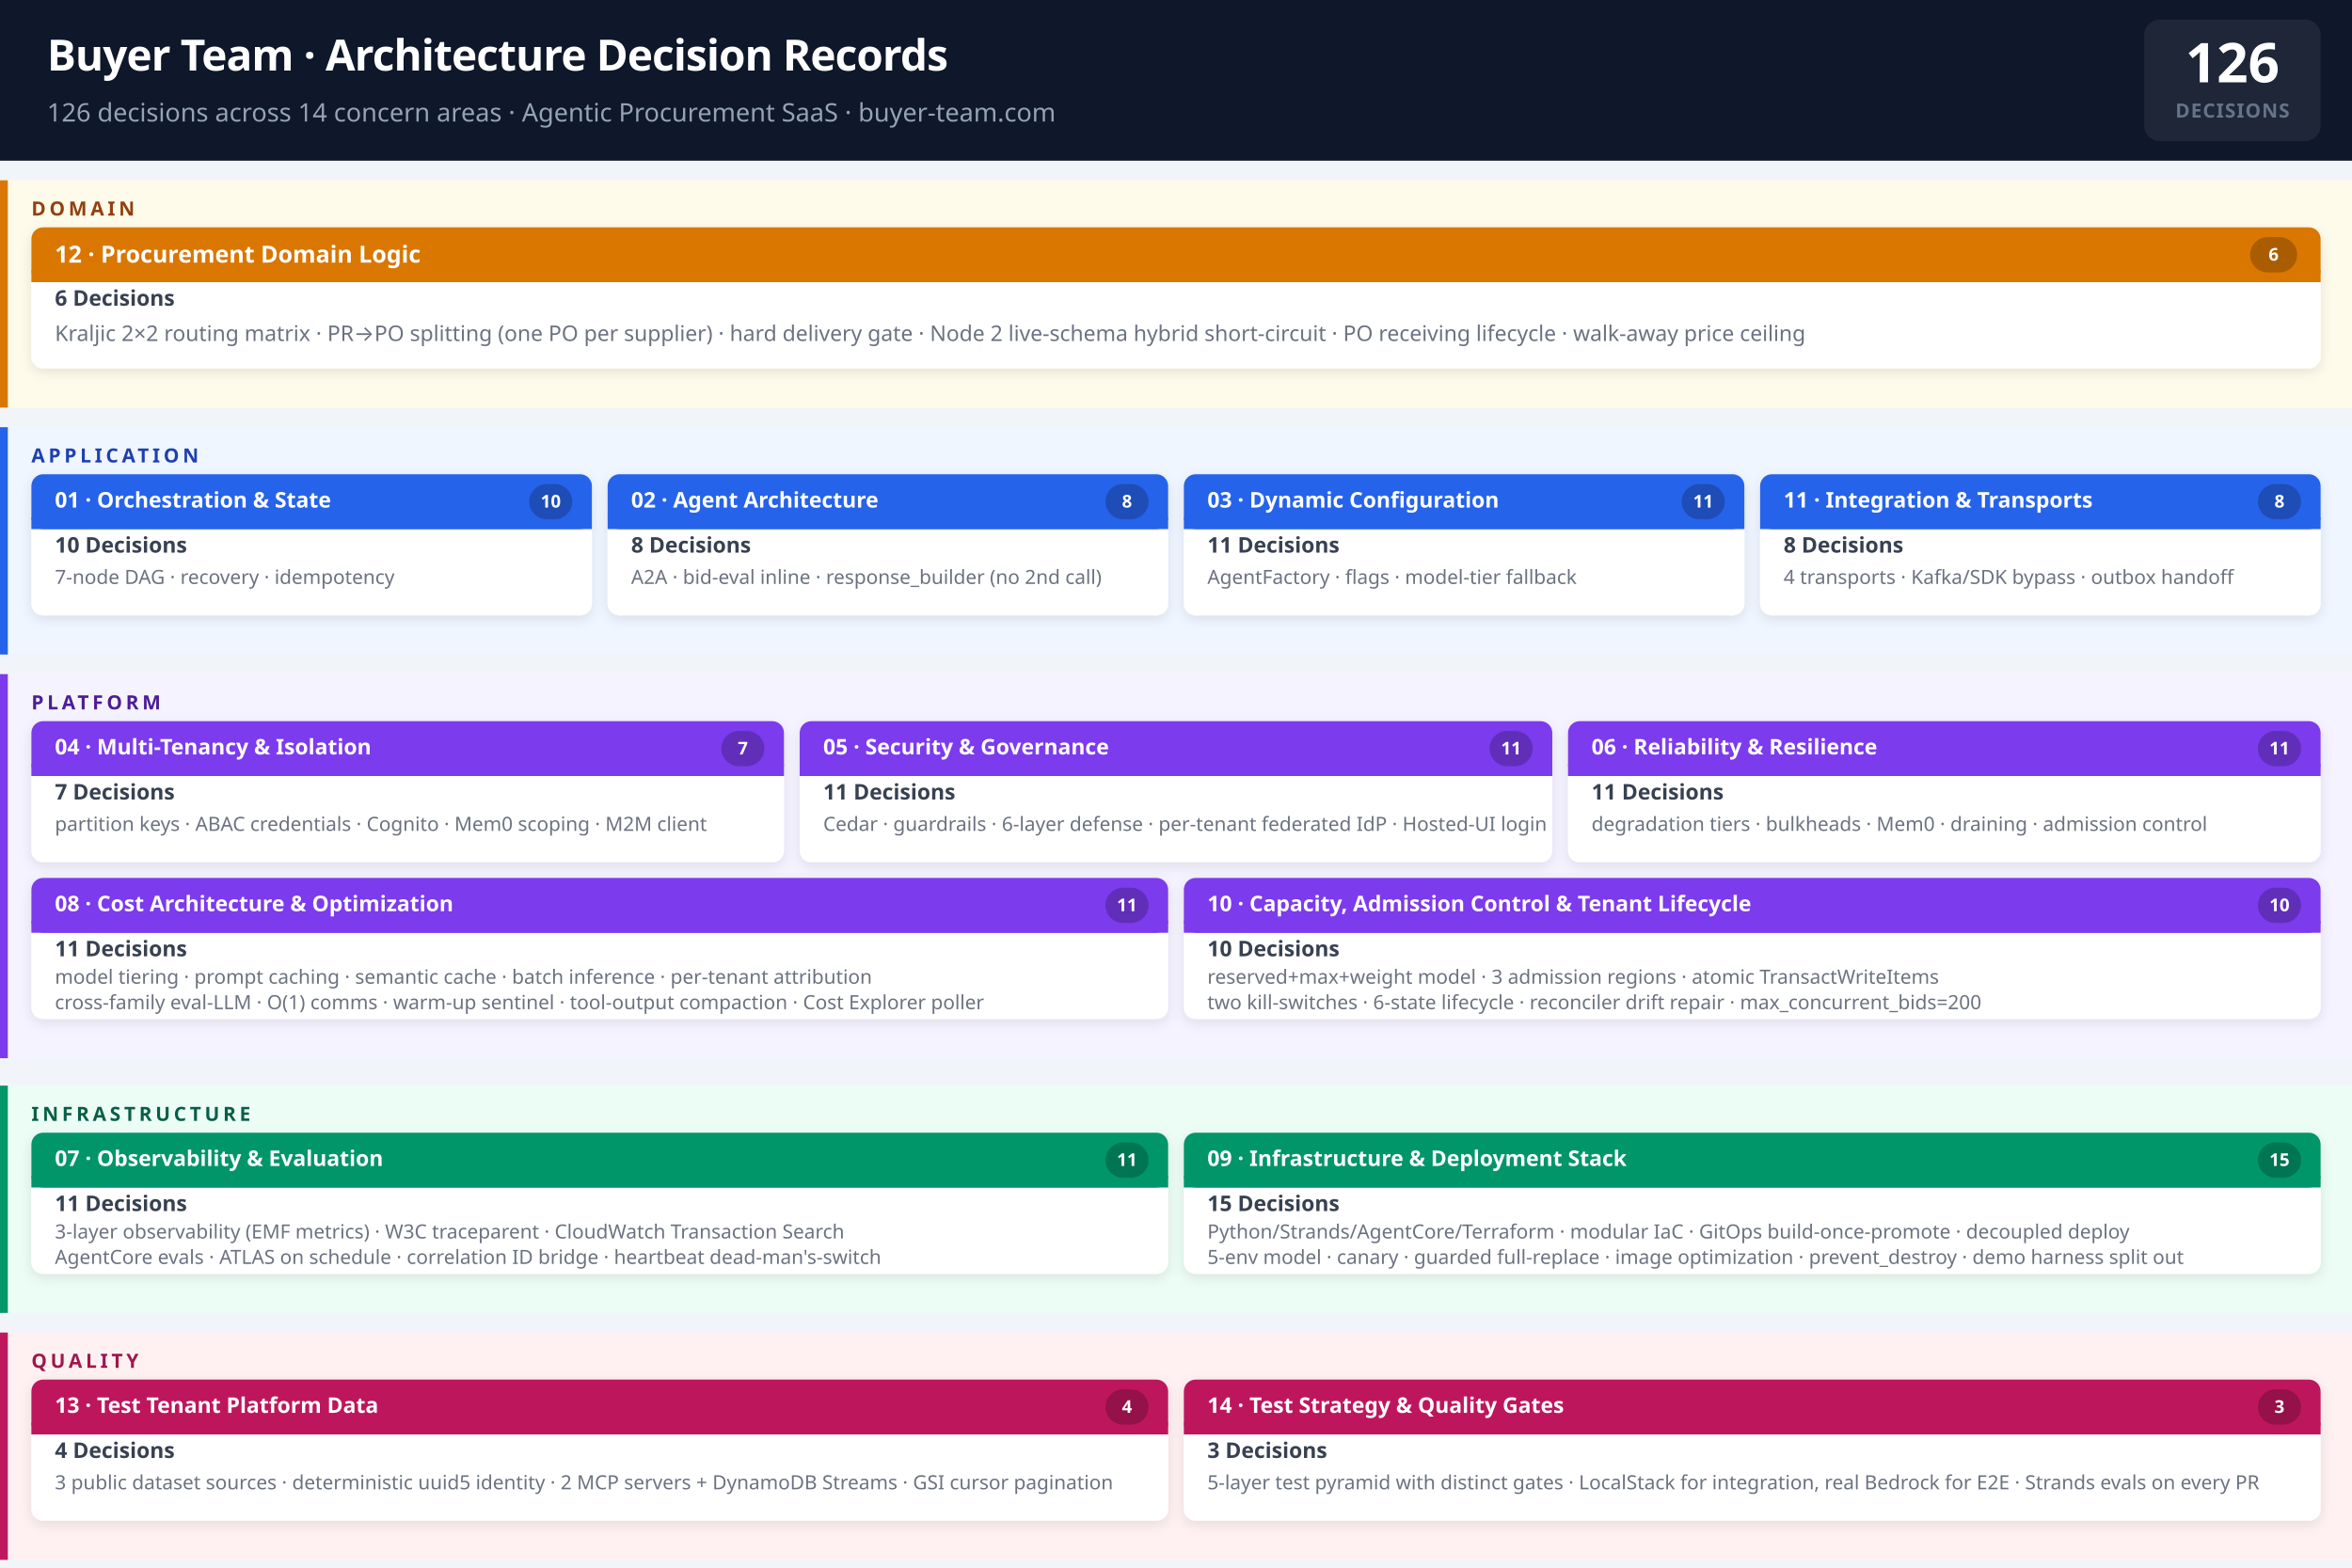
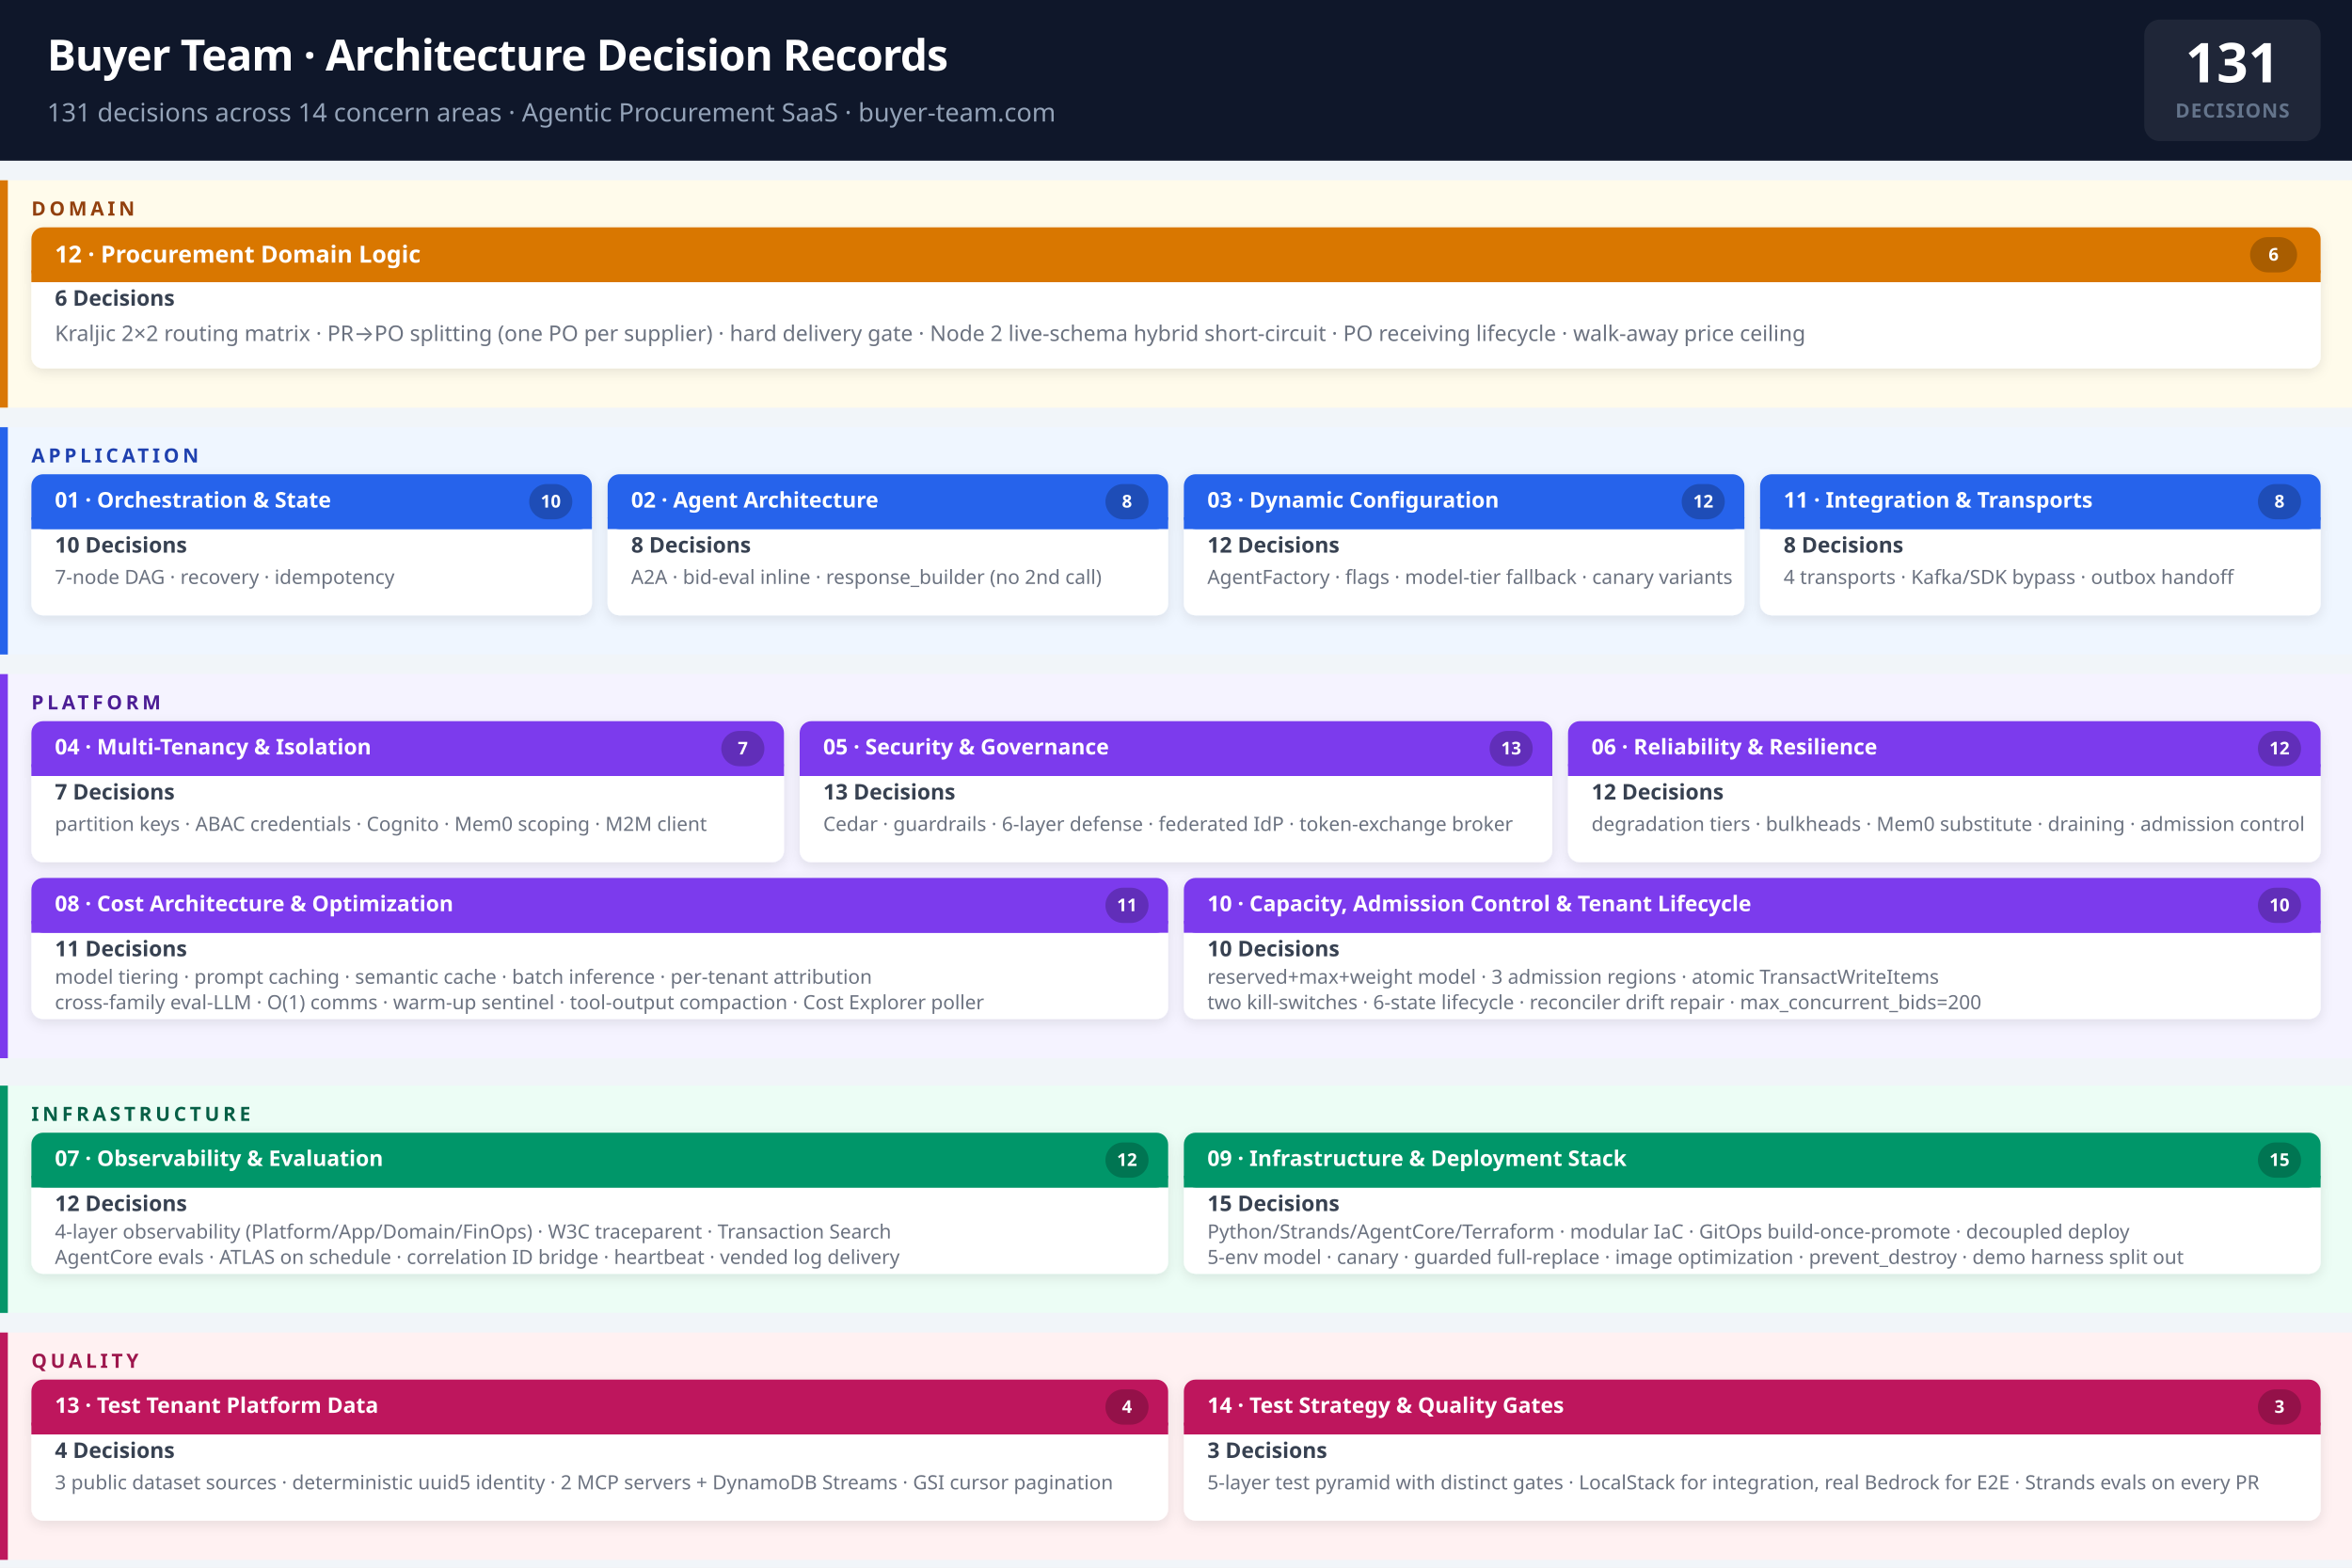
<svg xmlns="http://www.w3.org/2000/svg" viewBox="0 0 1200 800" width="1200" height="800" font-family="'Segoe UI', system-ui, -apple-system, BlinkMacSystemFont, sans-serif">
  <defs>
    <filter id="shadow" x="-4%" y="-8%" width="108%" height="124%">
      <feDropShadow dx="0" dy="2" stdDeviation="3" flood-color="#00000018" />
    </filter>
  </defs>
  <rect width="1200" height="800" fill="#f1f5f9" />
  <rect width="1200" height="82" fill="#0f172a" />
  <text x="24" y="36" fill="white" font-size="22" font-weight="700" letter-spacing="-0.4">Buyer Team · Architecture Decision Records</text>
-   <text x="24" y="62" fill="#94a3b8" font-size="13">126 decisions across 14 concern areas · Agentic Procurement SaaS · buyer-team.com</text>
+   <text x="24" y="62" fill="#94a3b8" font-size="13">131 decisions across 14 concern areas · Agentic Procurement SaaS · buyer-team.com</text>
  <rect x="1094" y="10" width="90" height="62" rx="8" fill="rgba(255,255,255,0.07)" />
-   <text x="1139" y="42" text-anchor="middle" fill="white" font-size="28" font-weight="800">126</text>
+   <text x="1139" y="42" text-anchor="middle" fill="white" font-size="28" font-weight="800">131</text>
  <text x="1139" y="60" text-anchor="middle" fill="#64748b" font-size="10" font-weight="600" letter-spacing="0.5">DECISIONS</text>
  <rect x="0" y="92" width="1200" height="116" fill="#fffbeb" />
  <rect x="0" y="92" width="4" height="116" fill="#d97706" />
  <text x="16" y="110" fill="#92400e" font-size="10" font-weight="700" letter-spacing="1.8">DOMAIN</text>
  <g filter="url(#shadow)">
    <rect x="16" y="116" width="1168" height="72" rx="6" fill="white" />
    <rect x="16" y="116" width="1168" height="28" rx="6" fill="#d97706" />
    <rect x="16" y="138" width="1168" height="6" fill="#d97706" />
  </g>
  <text x="28" y="134" fill="white" font-size="12" font-weight="700">12 · Procurement Domain Logic</text>
  <rect x="1148" y="121" width="24" height="18" rx="9" fill="rgba(0,0,0,0.22)" />
  <text x="1160" y="133" fill="white" font-size="9" font-weight="800" text-anchor="middle">6</text>
  <text x="28" y="156" fill="#374151" font-size="11" font-weight="600">6 Decisions</text>
  <text x="28" y="174" fill="#6b7280" font-size="11">Kraljic 2×2 routing matrix · PR→PO splitting (one PO per supplier) · hard delivery gate · Node 2 live-schema hybrid short-circuit · PO receiving lifecycle · walk-away price ceiling</text>
  <rect x="0" y="218" width="1200" height="116" fill="#eff6ff" />
  <rect x="0" y="218" width="4" height="116" fill="#2563eb" />
  <text x="16" y="236" fill="#1e40af" font-size="10" font-weight="700" letter-spacing="1.8">APPLICATION</text>
  <g filter="url(#shadow)">
    <rect x="16" y="242" width="286" height="72" rx="6" fill="white" />
    <rect x="16" y="242" width="286" height="28" rx="6" fill="#2563eb" />
    <rect x="16" y="264" width="286" height="6" fill="#2563eb" />
  </g>
  <text x="28" y="259" fill="white" font-size="11" font-weight="700">01 · Orchestration &amp; State</text>
  <rect x="270" y="247" width="22" height="18" rx="9" fill="rgba(0,0,0,0.22)" />
  <text x="281" y="259" fill="white" font-size="9" font-weight="800" text-anchor="middle">10</text>
  <text x="28" y="282" fill="#374151" font-size="11" font-weight="600">10 Decisions</text>
  <text x="28" y="298" fill="#6b7280" font-size="10">7-node DAG · recovery · idempotency</text>
  <g filter="url(#shadow)">
    <rect x="310" y="242" width="286" height="72" rx="6" fill="white" />
    <rect x="310" y="242" width="286" height="28" rx="6" fill="#2563eb" />
    <rect x="310" y="264" width="286" height="6" fill="#2563eb" />
  </g>
  <text x="322" y="259" fill="white" font-size="11" font-weight="700">02 · Agent Architecture</text>
  <rect x="564" y="247" width="22" height="18" rx="9" fill="rgba(0,0,0,0.22)" />
  <text x="575" y="259" fill="white" font-size="9" font-weight="800" text-anchor="middle">8</text>
  <text x="322" y="282" fill="#374151" font-size="11" font-weight="600">8 Decisions</text>
  <text x="322" y="298" fill="#6b7280" font-size="10">A2A · bid-eval inline · response_builder (no 2nd call)</text>
  <g filter="url(#shadow)">
    <rect x="604" y="242" width="286" height="72" rx="6" fill="white" />
    <rect x="604" y="242" width="286" height="28" rx="6" fill="#2563eb" />
    <rect x="604" y="264" width="286" height="6" fill="#2563eb" />
  </g>
  <text x="616" y="259" fill="white" font-size="11" font-weight="700">03 · Dynamic Configuration</text>
  <rect x="858" y="247" width="22" height="18" rx="9" fill="rgba(0,0,0,0.22)" />
-   <text x="869" y="259" fill="white" font-size="9" font-weight="800" text-anchor="middle">11</text>
-   <text x="616" y="282" fill="#374151" font-size="11" font-weight="600">11 Decisions</text>
-   <text x="616" y="298" fill="#6b7280" font-size="10">AgentFactory · flags · model-tier fallback</text>
+   <text x="869" y="259" fill="white" font-size="9" font-weight="800" text-anchor="middle">12</text>
+   <text x="616" y="282" fill="#374151" font-size="11" font-weight="600">12 Decisions</text>
+   <text x="616" y="298" fill="#6b7280" font-size="10">AgentFactory · flags · model-tier fallback · canary variants</text>
  <g filter="url(#shadow)">
    <rect x="898" y="242" width="286" height="72" rx="6" fill="white" />
    <rect x="898" y="242" width="286" height="28" rx="6" fill="#2563eb" />
    <rect x="898" y="264" width="286" height="6" fill="#2563eb" />
  </g>
  <text x="910" y="259" fill="white" font-size="11" font-weight="700">11 · Integration &amp; Transports</text>
  <rect x="1152" y="247" width="22" height="18" rx="9" fill="rgba(0,0,0,0.22)" />
  <text x="1163" y="259" fill="white" font-size="9" font-weight="800" text-anchor="middle">8</text>
  <text x="910" y="282" fill="#374151" font-size="11" font-weight="600">8 Decisions</text>
  <text x="910" y="298" fill="#6b7280" font-size="10">4 transports · Kafka/SDK bypass · outbox handoff</text>
  <rect x="0" y="344" width="1200" height="196" fill="#f5f3ff" />
  <rect x="0" y="344" width="4" height="196" fill="#7c3aed" />
  <text x="16" y="362" fill="#4c1d95" font-size="10" font-weight="700" letter-spacing="1.8">PLATFORM</text>
  <g filter="url(#shadow)">
    <rect x="16" y="368" width="384" height="72" rx="6" fill="white" />
    <rect x="16" y="368" width="384" height="28" rx="6" fill="#7c3aed" />
    <rect x="16" y="390" width="384" height="6" fill="#7c3aed" />
  </g>
  <text x="28" y="385" fill="white" font-size="11" font-weight="700">04 · Multi-Tenancy &amp; Isolation</text>
  <rect x="368" y="373" width="22" height="18" rx="9" fill="rgba(0,0,0,0.22)" />
  <text x="379" y="385" fill="white" font-size="9" font-weight="800" text-anchor="middle">7</text>
  <text x="28" y="408" fill="#374151" font-size="11" font-weight="600">7 Decisions</text>
  <text x="28" y="424" fill="#6b7280" font-size="10">partition keys · ABAC credentials · Cognito · Mem0 scoping · M2M client</text>
  <g filter="url(#shadow)">
    <rect x="408" y="368" width="384" height="72" rx="6" fill="white" />
    <rect x="408" y="368" width="384" height="28" rx="6" fill="#7c3aed" />
    <rect x="408" y="390" width="384" height="6" fill="#7c3aed" />
  </g>
  <text x="420" y="385" fill="white" font-size="11" font-weight="700">05 · Security &amp; Governance</text>
  <rect x="760" y="373" width="22" height="18" rx="9" fill="rgba(0,0,0,0.22)" />
-   <text x="771" y="385" fill="white" font-size="9" font-weight="800" text-anchor="middle">11</text>
-   <text x="420" y="408" fill="#374151" font-size="11" font-weight="600">11 Decisions</text>
-   <text x="420" y="424" fill="#6b7280" font-size="10">Cedar · guardrails · 6-layer defense · per-tenant federated IdP · Hosted-UI login</text>
+   <text x="771" y="385" fill="white" font-size="9" font-weight="800" text-anchor="middle">13</text>
+   <text x="420" y="408" fill="#374151" font-size="11" font-weight="600">13 Decisions</text>
+   <text x="420" y="424" fill="#6b7280" font-size="10">Cedar · guardrails · 6-layer defense · federated IdP · token-exchange broker</text>
  <g filter="url(#shadow)">
    <rect x="800" y="368" width="384" height="72" rx="6" fill="white" />
    <rect x="800" y="368" width="384" height="28" rx="6" fill="#7c3aed" />
    <rect x="800" y="390" width="384" height="6" fill="#7c3aed" />
  </g>
  <text x="812" y="385" fill="white" font-size="11" font-weight="700">06 · Reliability &amp; Resilience</text>
  <rect x="1152" y="373" width="22" height="18" rx="9" fill="rgba(0,0,0,0.22)" />
-   <text x="1163" y="385" fill="white" font-size="9" font-weight="800" text-anchor="middle">11</text>
-   <text x="812" y="408" fill="#374151" font-size="11" font-weight="600">11 Decisions</text>
-   <text x="812" y="424" fill="#6b7280" font-size="10">degradation tiers · bulkheads · Mem0 · draining · admission control</text>
+   <text x="1163" y="385" fill="white" font-size="9" font-weight="800" text-anchor="middle">12</text>
+   <text x="812" y="408" fill="#374151" font-size="11" font-weight="600">12 Decisions</text>
+   <text x="812" y="424" fill="#6b7280" font-size="10">degradation tiers · bulkheads · Mem0 substitute · draining · admission control</text>
  <g filter="url(#shadow)">
    <rect x="16" y="448" width="580" height="72" rx="6" fill="white" />
    <rect x="16" y="448" width="580" height="28" rx="6" fill="#7c3aed" />
    <rect x="16" y="470" width="580" height="6" fill="#7c3aed" />
  </g>
  <text x="28" y="465" fill="white" font-size="11" font-weight="700">08 · Cost Architecture &amp; Optimization</text>
  <rect x="564" y="453" width="22" height="18" rx="9" fill="rgba(0,0,0,0.22)" />
  <text x="575" y="465" fill="white" font-size="9" font-weight="800" text-anchor="middle">11</text>
  <text x="28" y="488" fill="#374151" font-size="11" font-weight="600">11 Decisions</text>
  <text x="28" y="502" fill="#6b7280" font-size="10">model tiering · prompt caching · semantic cache · batch inference · per-tenant attribution</text>
  <text x="28" y="515" fill="#6b7280" font-size="10">cross-family eval-LLM · O(1) comms · warm-up sentinel · tool-output compaction · Cost Explorer poller</text>
  <g filter="url(#shadow)">
    <rect x="604" y="448" width="580" height="72" rx="6" fill="white" />
    <rect x="604" y="448" width="580" height="28" rx="6" fill="#7c3aed" />
    <rect x="604" y="470" width="580" height="6" fill="#7c3aed" />
  </g>
  <text x="616" y="465" fill="white" font-size="11" font-weight="700">10 · Capacity, Admission Control &amp; Tenant Lifecycle</text>
  <rect x="1152" y="453" width="22" height="18" rx="9" fill="rgba(0,0,0,0.22)" />
  <text x="1163" y="465" fill="white" font-size="9" font-weight="800" text-anchor="middle">10</text>
  <text x="616" y="488" fill="#374151" font-size="11" font-weight="600">10 Decisions</text>
  <text x="616" y="502" fill="#6b7280" font-size="10">reserved+max+weight model · 3 admission regions · atomic TransactWriteItems</text>
  <text x="616" y="515" fill="#6b7280" font-size="10">two kill-switches · 6-state lifecycle · reconciler drift repair · max_concurrent_bids=200</text>
  <rect x="0" y="554" width="1200" height="116" fill="#ecfdf5" />
  <rect x="0" y="554" width="4" height="116" fill="#059669" />
  <text x="16" y="572" fill="#065f46" font-size="10" font-weight="700" letter-spacing="1.8">INFRASTRUCTURE</text>
  <g filter="url(#shadow)">
    <rect x="16" y="578" width="580" height="72" rx="6" fill="white" />
    <rect x="16" y="578" width="580" height="28" rx="6" fill="#059669" />
    <rect x="16" y="600" width="580" height="6" fill="#059669" />
  </g>
  <text x="28" y="595" fill="white" font-size="11" font-weight="700">07 · Observability &amp; Evaluation</text>
  <rect x="564" y="583" width="22" height="18" rx="9" fill="rgba(0,0,0,0.22)" />
-   <text x="575" y="595" fill="white" font-size="9" font-weight="800" text-anchor="middle">11</text>
-   <text x="28" y="618" fill="#374151" font-size="11" font-weight="600">11 Decisions</text>
-   <text x="28" y="632" fill="#6b7280" font-size="10">3-layer observability (EMF metrics) · W3C traceparent · CloudWatch Transaction Search</text>
-   <text x="28" y="645" fill="#6b7280" font-size="10">AgentCore evals · ATLAS on schedule · correlation ID bridge · heartbeat dead-man's-switch</text>
+   <text x="575" y="595" fill="white" font-size="9" font-weight="800" text-anchor="middle">12</text>
+   <text x="28" y="618" fill="#374151" font-size="11" font-weight="600">12 Decisions</text>
+   <text x="28" y="632" fill="#6b7280" font-size="10">4-layer observability (Platform/App/Domain/FinOps) · W3C traceparent · Transaction Search</text>
+   <text x="28" y="645" fill="#6b7280" font-size="10">AgentCore evals · ATLAS on schedule · correlation ID bridge · heartbeat · vended log delivery</text>
  <g filter="url(#shadow)">
    <rect x="604" y="578" width="580" height="72" rx="6" fill="white" />
    <rect x="604" y="578" width="580" height="28" rx="6" fill="#059669" />
    <rect x="604" y="600" width="580" height="6" fill="#059669" />
  </g>
  <text x="616" y="595" fill="white" font-size="11" font-weight="700">09 · Infrastructure &amp; Deployment Stack</text>
  <rect x="1152" y="583" width="22" height="18" rx="9" fill="rgba(0,0,0,0.22)" />
  <text x="1163" y="595" fill="white" font-size="9" font-weight="800" text-anchor="middle">15</text>
  <text x="616" y="618" fill="#374151" font-size="11" font-weight="600">15 Decisions</text>
  <text x="616" y="632" fill="#6b7280" font-size="10">Python/Strands/AgentCore/Terraform · modular IaC · GitOps build-once-promote · decoupled deploy</text>
  <text x="616" y="645" fill="#6b7280" font-size="10">5-env model · canary · guarded full-replace · image optimization · prevent_destroy · demo harness split out</text>
  <rect x="0" y="680" width="1200" height="116" fill="#fff1f2" />
  <rect x="0" y="680" width="4" height="116" fill="#be185d" />
  <text x="16" y="698" fill="#9d174d" font-size="10" font-weight="700" letter-spacing="1.8">QUALITY</text>
  <g filter="url(#shadow)">
    <rect x="16" y="704" width="580" height="72" rx="6" fill="white" />
    <rect x="16" y="704" width="580" height="28" rx="6" fill="#be185d" />
    <rect x="16" y="726" width="580" height="6" fill="#be185d" />
  </g>
  <text x="28" y="721" fill="white" font-size="11" font-weight="700">13 · Test Tenant Platform Data</text>
  <rect x="564" y="709" width="22" height="18" rx="9" fill="rgba(0,0,0,0.22)" />
  <text x="575" y="721" fill="white" font-size="9" font-weight="800" text-anchor="middle">4</text>
  <text x="28" y="744" fill="#374151" font-size="11" font-weight="600">4 Decisions</text>
  <text x="28" y="760" fill="#6b7280" font-size="10">3 public dataset sources · deterministic uuid5 identity · 2 MCP servers + DynamoDB Streams · GSI cursor pagination</text>
  <g filter="url(#shadow)">
    <rect x="604" y="704" width="580" height="72" rx="6" fill="white" />
    <rect x="604" y="704" width="580" height="28" rx="6" fill="#be185d" />
    <rect x="604" y="726" width="580" height="6" fill="#be185d" />
  </g>
  <text x="616" y="721" fill="white" font-size="11" font-weight="700">14 · Test Strategy &amp; Quality Gates</text>
  <rect x="1152" y="709" width="22" height="18" rx="9" fill="rgba(0,0,0,0.22)" />
  <text x="1163" y="721" fill="white" font-size="9" font-weight="800" text-anchor="middle">3</text>
  <text x="616" y="744" fill="#374151" font-size="11" font-weight="600">3 Decisions</text>
  <text x="616" y="760" fill="#6b7280" font-size="10">5-layer test pyramid with distinct gates · LocalStack for integration, real Bedrock for E2E · Strands evals on every PR</text>
</svg>
